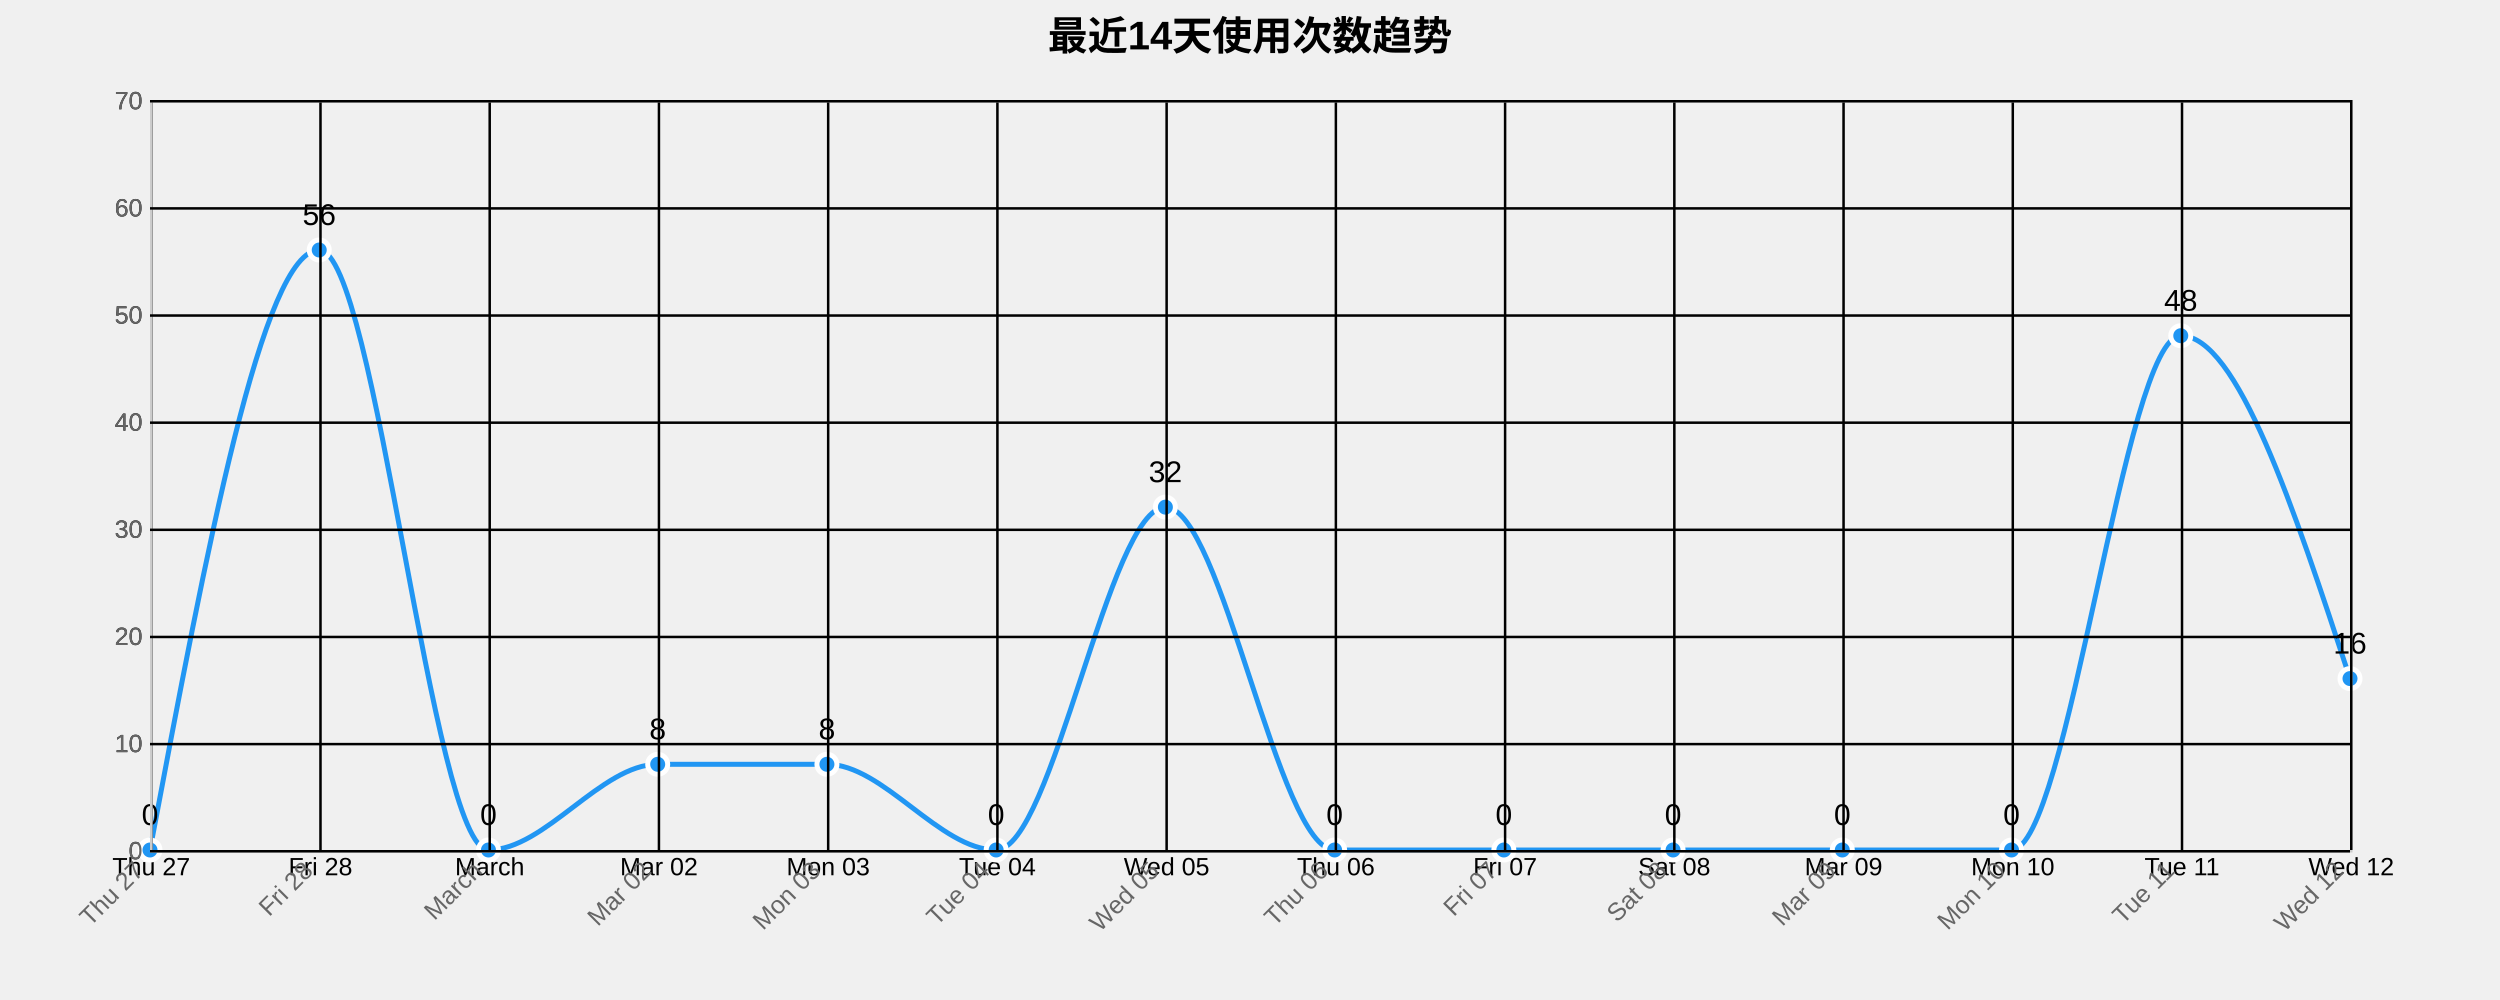
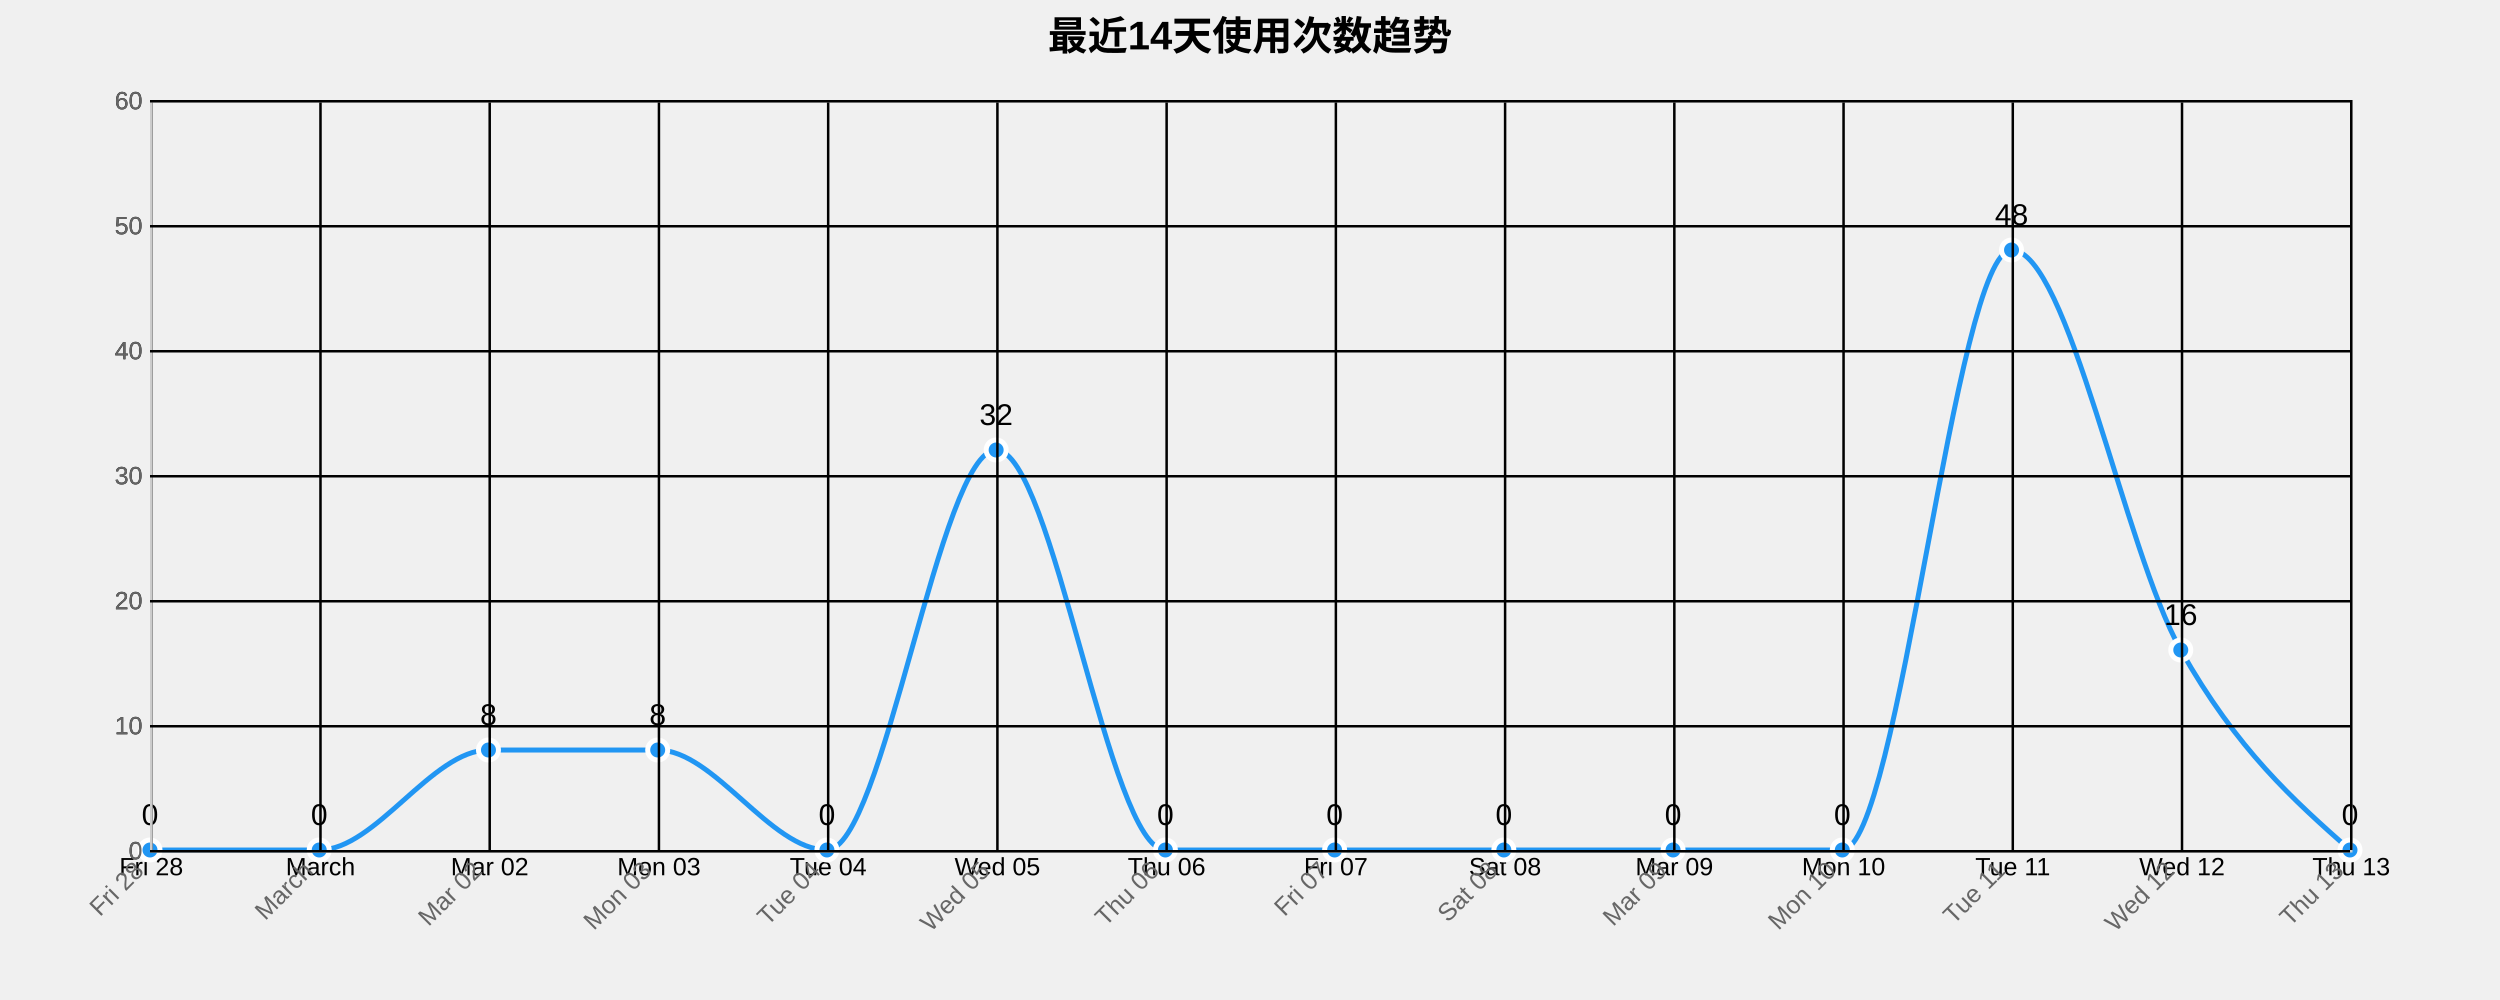
<svg xmlns="http://www.w3.org/2000/svg" width="1000" height="400">
  <g transform="translate(60,40)">
    <text x="440" y="-20" text-anchor="middle" style="font-size: 16px; font-weight: bold;">最近14天使用次数趋势</text>
    <g class="grid" transform="translate(0,300)" fill="none" font-size="10" font-family="sans-serif" text-anchor="middle">
      <path class="domain" stroke="currentColor" d="M0.5,-300V0.5H880.5V-300" />
      <g class="tick" opacity="1" transform="translate(0.5,0)">
        <line stroke="currentColor" y2="-300" />
-         <text fill="currentColor" y="3" dy="0.71em">Thu 27</text>
+         <text fill="currentColor" y="3" dy="0.71em">Fri 28</text>
      </g>
      <g class="tick" opacity="1" transform="translate(68.19231,0)">
        <line stroke="currentColor" y2="-300" />
-         <text fill="currentColor" y="3" dy="0.71em">Fri 28</text>
+         <text fill="currentColor" y="3" dy="0.71em">March</text>
      </g>
      <g class="tick" opacity="1" transform="translate(135.8846,0)">
        <line stroke="currentColor" y2="-300" />
-         <text fill="currentColor" y="3" dy="0.71em">March</text>
+         <text fill="currentColor" y="3" dy="0.71em">Mar 02</text>
      </g>
      <g class="tick" opacity="1" transform="translate(203.5769,0)">
        <line stroke="currentColor" y2="-300" />
-         <text fill="currentColor" y="3" dy="0.71em">Mar 02</text>
+         <text fill="currentColor" y="3" dy="0.71em">Mon 03</text>
      </g>
      <g class="tick" opacity="1" transform="translate(271.2692,0)">
        <line stroke="currentColor" y2="-300" />
-         <text fill="currentColor" y="3" dy="0.71em">Mon 03</text>
+         <text fill="currentColor" y="3" dy="0.71em">Tue 04</text>
      </g>
      <g class="tick" opacity="1" transform="translate(338.9615,0)">
        <line stroke="currentColor" y2="-300" />
-         <text fill="currentColor" y="3" dy="0.71em">Tue 04</text>
+         <text fill="currentColor" y="3" dy="0.71em">Wed 05</text>
      </g>
      <g class="tick" opacity="1" transform="translate(406.6538,0)">
        <line stroke="currentColor" y2="-300" />
-         <text fill="currentColor" y="3" dy="0.71em">Wed 05</text>
+         <text fill="currentColor" y="3" dy="0.71em">Thu 06</text>
      </g>
      <g class="tick" opacity="1" transform="translate(474.3462,0)">
        <line stroke="currentColor" y2="-300" />
-         <text fill="currentColor" y="3" dy="0.71em">Thu 06</text>
+         <text fill="currentColor" y="3" dy="0.71em">Fri 07</text>
      </g>
      <g class="tick" opacity="1" transform="translate(542.0385,0)">
        <line stroke="currentColor" y2="-300" />
-         <text fill="currentColor" y="3" dy="0.71em">Fri 07</text>
+         <text fill="currentColor" y="3" dy="0.71em">Sat 08</text>
      </g>
      <g class="tick" opacity="1" transform="translate(609.7308,0)">
        <line stroke="currentColor" y2="-300" />
-         <text fill="currentColor" y="3" dy="0.71em">Sat 08</text>
+         <text fill="currentColor" y="3" dy="0.71em">Mar 09</text>
      </g>
      <g class="tick" opacity="1" transform="translate(677.4231,0)">
        <line stroke="currentColor" y2="-300" />
-         <text fill="currentColor" y="3" dy="0.71em">Mar 09</text>
+         <text fill="currentColor" y="3" dy="0.71em">Mon 10</text>
      </g>
      <g class="tick" opacity="1" transform="translate(745.1154,0)">
        <line stroke="currentColor" y2="-300" />
-         <text fill="currentColor" y="3" dy="0.71em">Mon 10</text>
+         <text fill="currentColor" y="3" dy="0.71em">Tue 11</text>
      </g>
      <g class="tick" opacity="1" transform="translate(812.8077,0)">
        <line stroke="currentColor" y2="-300" />
-         <text fill="currentColor" y="3" dy="0.71em">Tue 11</text>
+         <text fill="currentColor" y="3" dy="0.71em">Wed 12</text>
      </g>
      <g class="tick" opacity="1" transform="translate(880.5,0)">
        <line stroke="currentColor" y2="-300" />
-         <text fill="currentColor" y="3" dy="0.71em">Wed 12</text>
+         <text fill="currentColor" y="3" dy="0.71em">Thu 13</text>
      </g>
    </g>
    <g class="grid" fill="none" font-size="10" font-family="sans-serif" text-anchor="end">
      <path class="domain" stroke="currentColor" d="M880,300.5H0.5V0.5H880" />
      <g class="tick" opacity="1" transform="translate(0,300.5)">
        <line stroke="currentColor" x2="880" />
        <text fill="currentColor" x="-3" dy="0.32em">0</text>
      </g>
-       <g class="tick" opacity="1" transform="translate(0,257.6429)">
+       <g class="tick" opacity="1" transform="translate(0,250.5)">
        <line stroke="currentColor" x2="880" />
        <text fill="currentColor" x="-3" dy="0.32em">10</text>
      </g>
-       <g class="tick" opacity="1" transform="translate(0,214.7857)">
+       <g class="tick" opacity="1" transform="translate(0,200.5)">
        <line stroke="currentColor" x2="880" />
        <text fill="currentColor" x="-3" dy="0.32em">20</text>
      </g>
-       <g class="tick" opacity="1" transform="translate(0,171.9286)">
+       <g class="tick" opacity="1" transform="translate(0,150.5)">
        <line stroke="currentColor" x2="880" />
        <text fill="currentColor" x="-3" dy="0.32em">30</text>
      </g>
-       <g class="tick" opacity="1" transform="translate(0,129.0714)">
+       <g class="tick" opacity="1" transform="translate(0,100.5)">
        <line stroke="currentColor" x2="880" />
        <text fill="currentColor" x="-3" dy="0.32em">40</text>
      </g>
-       <g class="tick" opacity="1" transform="translate(0,86.21429)">
+       <g class="tick" opacity="1" transform="translate(0,50.5)">
        <line stroke="currentColor" x2="880" />
        <text fill="currentColor" x="-3" dy="0.32em">50</text>
      </g>
-       <g class="tick" opacity="1" transform="translate(0,43.35714)">
+       <g class="tick" opacity="1" transform="translate(0,0.5)">
        <line stroke="currentColor" x2="880" />
        <text fill="currentColor" x="-3" dy="0.32em">60</text>
      </g>
-       <g class="tick" opacity="1" transform="translate(0,0.5)">
-         <line stroke="currentColor" x2="880" />
-         <text fill="currentColor" x="-3" dy="0.32em">70</text>
-       </g>
-     </g>
-     <path class="area" d="M0,300C22.564,180,45.128,60,67.692,60C90.256,60,112.821,300,135.385,300C157.949,300,180.513,265.714,203.077,265.714C225.641,265.714,248.205,265.714,270.769,265.714C293.333,265.714,315.897,300,338.462,300C361.026,300,383.59,162.857,406.154,162.857C428.718,162.857,451.282,300,473.846,300C496.41,300,518.974,300,541.538,300C564.103,300,586.667,300,609.231,300C631.795,300,654.359,300,676.923,300C699.487,300,722.051,300,744.615,300C767.179,300,789.744,94.286,812.308,94.286C834.872,94.286,857.436,162.857,880,231.429L880,300C857.436,300,834.872,300,812.308,300C789.744,300,767.179,300,744.615,300C722.051,300,699.487,300,676.923,300C654.359,300,631.795,300,609.231,300C586.667,300,564.103,300,541.538,300C518.974,300,496.41,300,473.846,300C451.282,300,428.718,300,406.154,300C383.59,300,361.026,300,338.462,300C315.897,300,293.333,300,270.769,300C248.205,300,225.641,300,203.077,300C180.513,300,157.949,300,135.385,300C112.821,300,90.256,300,67.692,300C45.128,300,22.564,300,0,300Z" style="fill: url(#area-gradient); opacity: 0.3;" />
-     <path class="line" d="M0,300C22.564,180,45.128,60,67.692,60C90.256,60,112.821,300,135.385,300C157.949,300,180.513,265.714,203.077,265.714C225.641,265.714,248.205,265.714,270.769,265.714C293.333,265.714,315.897,300,338.462,300C361.026,300,383.59,162.857,406.154,162.857C428.718,162.857,451.282,300,473.846,300C496.41,300,518.974,300,541.538,300C564.103,300,586.667,300,609.231,300C631.795,300,654.359,300,676.923,300C699.487,300,722.051,300,744.615,300C767.179,300,789.744,94.286,812.308,94.286C834.872,94.286,857.436,162.857,880,231.429" style="fill: none; stroke: #2196F3; stroke-width: 2px;" />
+     </g>
+     <path class="area" d="M0,300C22.564,300,45.128,300,67.692,300C90.256,300,112.821,260,135.385,260C157.949,260,180.513,260,203.077,260C225.641,260,248.205,300,270.769,300C293.333,300,315.897,140,338.462,140C361.026,140,383.59,300,406.154,300C428.718,300,451.282,300,473.846,300C496.41,300,518.974,300,541.538,300C564.103,300,586.667,300,609.231,300C631.795,300,654.359,300,676.923,300C699.487,300,722.051,60,744.615,60C767.179,60,789.744,180,812.308,220C834.872,260,857.436,280,880,300L880,300C857.436,300,834.872,300,812.308,300C789.744,300,767.179,300,744.615,300C722.051,300,699.487,300,676.923,300C654.359,300,631.795,300,609.231,300C586.667,300,564.103,300,541.538,300C518.974,300,496.41,300,473.846,300C451.282,300,428.718,300,406.154,300C383.59,300,361.026,300,338.462,300C315.897,300,293.333,300,270.769,300C248.205,300,225.641,300,203.077,300C180.513,300,157.949,300,135.385,300C112.821,300,90.256,300,67.692,300C45.128,300,22.564,300,0,300Z" style="fill: url(#area-gradient); opacity: 0.3;" />
+     <path class="line" d="M0,300C22.564,300,45.128,300,67.692,300C90.256,300,112.821,260,135.385,260C157.949,260,180.513,260,203.077,260C225.641,260,248.205,300,270.769,300C293.333,300,315.897,140,338.462,140C361.026,140,383.59,300,406.154,300C428.718,300,451.282,300,473.846,300C496.41,300,518.974,300,541.538,300C564.103,300,586.667,300,609.231,300C631.795,300,654.359,300,676.923,300C699.487,300,722.051,60,744.615,60C767.179,60,789.744,180,812.308,220C834.872,260,857.436,280,880,300" style="fill: none; stroke: #2196F3; stroke-width: 2px;" />
    <circle class="dot" cx="0" cy="300" r="4" style="fill: #2196F3; stroke: #fff; stroke-width: 2px;" />
-     <circle class="dot" cx="67.692" cy="60" r="4" style="fill: #2196F3; stroke: #fff; stroke-width: 2px;" />
-     <circle class="dot" cx="135.385" cy="300" r="4" style="fill: #2196F3; stroke: #fff; stroke-width: 2px;" />
-     <circle class="dot" cx="203.077" cy="265.714" r="4" style="fill: #2196F3; stroke: #fff; stroke-width: 2px;" />
-     <circle class="dot" cx="270.769" cy="265.714" r="4" style="fill: #2196F3; stroke: #fff; stroke-width: 2px;" />
-     <circle class="dot" cx="338.462" cy="300" r="4" style="fill: #2196F3; stroke: #fff; stroke-width: 2px;" />
-     <circle class="dot" cx="406.154" cy="162.857" r="4" style="fill: #2196F3; stroke: #fff; stroke-width: 2px;" />
+     <circle class="dot" cx="67.692" cy="300" r="4" style="fill: #2196F3; stroke: #fff; stroke-width: 2px;" />
+     <circle class="dot" cx="135.385" cy="260" r="4" style="fill: #2196F3; stroke: #fff; stroke-width: 2px;" />
+     <circle class="dot" cx="203.077" cy="260" r="4" style="fill: #2196F3; stroke: #fff; stroke-width: 2px;" />
+     <circle class="dot" cx="270.769" cy="300" r="4" style="fill: #2196F3; stroke: #fff; stroke-width: 2px;" />
+     <circle class="dot" cx="338.462" cy="140" r="4" style="fill: #2196F3; stroke: #fff; stroke-width: 2px;" />
+     <circle class="dot" cx="406.154" cy="300" r="4" style="fill: #2196F3; stroke: #fff; stroke-width: 2px;" />
    <circle class="dot" cx="473.846" cy="300" r="4" style="fill: #2196F3; stroke: #fff; stroke-width: 2px;" />
    <circle class="dot" cx="541.538" cy="300" r="4" style="fill: #2196F3; stroke: #fff; stroke-width: 2px;" />
    <circle class="dot" cx="609.231" cy="300" r="4" style="fill: #2196F3; stroke: #fff; stroke-width: 2px;" />
    <circle class="dot" cx="676.923" cy="300" r="4" style="fill: #2196F3; stroke: #fff; stroke-width: 2px;" />
-     <circle class="dot" cx="744.615" cy="300" r="4" style="fill: #2196F3; stroke: #fff; stroke-width: 2px;" />
-     <circle class="dot" cx="812.308" cy="94.286" r="4" style="fill: #2196F3; stroke: #fff; stroke-width: 2px;" />
-     <circle class="dot" cx="880" cy="231.429" r="4" style="fill: #2196F3; stroke: #fff; stroke-width: 2px;" />
+     <circle class="dot" cx="744.615" cy="60" r="4" style="fill: #2196F3; stroke: #fff; stroke-width: 2px;" />
+     <circle class="dot" cx="812.308" cy="220" r="4" style="fill: #2196F3; stroke: #fff; stroke-width: 2px;" />
+     <circle class="dot" cx="880" cy="300" r="4" style="fill: #2196F3; stroke: #fff; stroke-width: 2px;" />
    <text class="label" x="0" y="290" text-anchor="middle" style="font-size: 12px;">0</text>
-     <text class="label" x="67.692" y="50" text-anchor="middle" style="font-size: 12px;">56</text>
-     <text class="label" x="135.385" y="290" text-anchor="middle" style="font-size: 12px;">0</text>
-     <text class="label" x="203.077" y="255.714" text-anchor="middle" style="font-size: 12px;">8</text>
-     <text class="label" x="270.769" y="255.714" text-anchor="middle" style="font-size: 12px;">8</text>
-     <text class="label" x="338.462" y="290" text-anchor="middle" style="font-size: 12px;">0</text>
-     <text class="label" x="406.154" y="152.857" text-anchor="middle" style="font-size: 12px;">32</text>
+     <text class="label" x="67.692" y="290" text-anchor="middle" style="font-size: 12px;">0</text>
+     <text class="label" x="135.385" y="250" text-anchor="middle" style="font-size: 12px;">8</text>
+     <text class="label" x="203.077" y="250" text-anchor="middle" style="font-size: 12px;">8</text>
+     <text class="label" x="270.769" y="290" text-anchor="middle" style="font-size: 12px;">0</text>
+     <text class="label" x="338.462" y="130" text-anchor="middle" style="font-size: 12px;">32</text>
+     <text class="label" x="406.154" y="290" text-anchor="middle" style="font-size: 12px;">0</text>
    <text class="label" x="473.846" y="290" text-anchor="middle" style="font-size: 12px;">0</text>
    <text class="label" x="541.538" y="290" text-anchor="middle" style="font-size: 12px;">0</text>
    <text class="label" x="609.231" y="290" text-anchor="middle" style="font-size: 12px;">0</text>
    <text class="label" x="676.923" y="290" text-anchor="middle" style="font-size: 12px;">0</text>
-     <text class="label" x="744.615" y="290" text-anchor="middle" style="font-size: 12px;">0</text>
-     <text class="label" x="812.308" y="84.286" text-anchor="middle" style="font-size: 12px;">48</text>
-     <text class="label" x="880" y="221.429" text-anchor="middle" style="font-size: 12px;">16</text>
+     <text class="label" x="744.615" y="50" text-anchor="middle" style="font-size: 12px;">48</text>
+     <text class="label" x="812.308" y="210" text-anchor="middle" style="font-size: 12px;">16</text>
+     <text class="label" x="880" y="290" text-anchor="middle" style="font-size: 12px;">0</text>
    <g class="x-axis" transform="translate(0,300)" fill="none" font-size="10" font-family="sans-serif" text-anchor="middle">
      <path class="domain" stroke="currentColor" d="M0.5,-300V0.5H880.5V-300" />
      <g class="tick" opacity="1" transform="translate(0.5,0)">
        <line stroke="currentColor" y2="-300" />
-         <text fill="currentColor" y="3" dy=".15em" style="text-anchor: end;" dx="-.8em" transform="rotate(-45)">Thu 27</text>
+         <text fill="currentColor" y="3" dy=".15em" style="text-anchor: end;" dx="-.8em" transform="rotate(-45)">Fri 28</text>
      </g>
      <g class="tick" opacity="1" transform="translate(68.19231,0)">
        <line stroke="currentColor" y2="-300" />
-         <text fill="currentColor" y="3" dy=".15em" style="text-anchor: end;" dx="-.8em" transform="rotate(-45)">Fri 28</text>
+         <text fill="currentColor" y="3" dy=".15em" style="text-anchor: end;" dx="-.8em" transform="rotate(-45)">March</text>
      </g>
      <g class="tick" opacity="1" transform="translate(135.8846,0)">
        <line stroke="currentColor" y2="-300" />
-         <text fill="currentColor" y="3" dy=".15em" style="text-anchor: end;" dx="-.8em" transform="rotate(-45)">March</text>
+         <text fill="currentColor" y="3" dy=".15em" style="text-anchor: end;" dx="-.8em" transform="rotate(-45)">Mar 02</text>
      </g>
      <g class="tick" opacity="1" transform="translate(203.5769,0)">
        <line stroke="currentColor" y2="-300" />
-         <text fill="currentColor" y="3" dy=".15em" style="text-anchor: end;" dx="-.8em" transform="rotate(-45)">Mar 02</text>
+         <text fill="currentColor" y="3" dy=".15em" style="text-anchor: end;" dx="-.8em" transform="rotate(-45)">Mon 03</text>
      </g>
      <g class="tick" opacity="1" transform="translate(271.2692,0)">
        <line stroke="currentColor" y2="-300" />
-         <text fill="currentColor" y="3" dy=".15em" style="text-anchor: end;" dx="-.8em" transform="rotate(-45)">Mon 03</text>
+         <text fill="currentColor" y="3" dy=".15em" style="text-anchor: end;" dx="-.8em" transform="rotate(-45)">Tue 04</text>
      </g>
      <g class="tick" opacity="1" transform="translate(338.9615,0)">
        <line stroke="currentColor" y2="-300" />
-         <text fill="currentColor" y="3" dy=".15em" style="text-anchor: end;" dx="-.8em" transform="rotate(-45)">Tue 04</text>
+         <text fill="currentColor" y="3" dy=".15em" style="text-anchor: end;" dx="-.8em" transform="rotate(-45)">Wed 05</text>
      </g>
      <g class="tick" opacity="1" transform="translate(406.6538,0)">
        <line stroke="currentColor" y2="-300" />
-         <text fill="currentColor" y="3" dy=".15em" style="text-anchor: end;" dx="-.8em" transform="rotate(-45)">Wed 05</text>
+         <text fill="currentColor" y="3" dy=".15em" style="text-anchor: end;" dx="-.8em" transform="rotate(-45)">Thu 06</text>
      </g>
      <g class="tick" opacity="1" transform="translate(474.3462,0)">
        <line stroke="currentColor" y2="-300" />
-         <text fill="currentColor" y="3" dy=".15em" style="text-anchor: end;" dx="-.8em" transform="rotate(-45)">Thu 06</text>
+         <text fill="currentColor" y="3" dy=".15em" style="text-anchor: end;" dx="-.8em" transform="rotate(-45)">Fri 07</text>
      </g>
      <g class="tick" opacity="1" transform="translate(542.0385,0)">
        <line stroke="currentColor" y2="-300" />
-         <text fill="currentColor" y="3" dy=".15em" style="text-anchor: end;" dx="-.8em" transform="rotate(-45)">Fri 07</text>
+         <text fill="currentColor" y="3" dy=".15em" style="text-anchor: end;" dx="-.8em" transform="rotate(-45)">Sat 08</text>
      </g>
      <g class="tick" opacity="1" transform="translate(609.7308,0)">
        <line stroke="currentColor" y2="-300" />
-         <text fill="currentColor" y="3" dy=".15em" style="text-anchor: end;" dx="-.8em" transform="rotate(-45)">Sat 08</text>
+         <text fill="currentColor" y="3" dy=".15em" style="text-anchor: end;" dx="-.8em" transform="rotate(-45)">Mar 09</text>
      </g>
      <g class="tick" opacity="1" transform="translate(677.4231,0)">
        <line stroke="currentColor" y2="-300" />
-         <text fill="currentColor" y="3" dy=".15em" style="text-anchor: end;" dx="-.8em" transform="rotate(-45)">Mar 09</text>
+         <text fill="currentColor" y="3" dy=".15em" style="text-anchor: end;" dx="-.8em" transform="rotate(-45)">Mon 10</text>
      </g>
      <g class="tick" opacity="1" transform="translate(745.1154,0)">
        <line stroke="currentColor" y2="-300" />
-         <text fill="currentColor" y="3" dy=".15em" style="text-anchor: end;" dx="-.8em" transform="rotate(-45)">Mon 10</text>
+         <text fill="currentColor" y="3" dy=".15em" style="text-anchor: end;" dx="-.8em" transform="rotate(-45)">Tue 11</text>
      </g>
      <g class="tick" opacity="1" transform="translate(812.8077,0)">
        <line stroke="currentColor" y2="-300" />
-         <text fill="currentColor" y="3" dy=".15em" style="text-anchor: end;" dx="-.8em" transform="rotate(-45)">Tue 11</text>
+         <text fill="currentColor" y="3" dy=".15em" style="text-anchor: end;" dx="-.8em" transform="rotate(-45)">Wed 12</text>
      </g>
      <g class="tick" opacity="1" transform="translate(880.5,0)">
        <line stroke="currentColor" y2="-300" />
-         <text fill="currentColor" y="3" dy=".15em" style="text-anchor: end;" dx="-.8em" transform="rotate(-45)">Wed 12</text>
+         <text fill="currentColor" y="3" dy=".15em" style="text-anchor: end;" dx="-.8em" transform="rotate(-45)">Thu 13</text>
      </g>
    </g>
    <g class="y-axis" fill="none" font-size="10" font-family="sans-serif" text-anchor="end">
      <path class="domain" stroke="currentColor" d="M880,300.5H0.5V0.5H880" />
      <g class="tick" opacity="1" transform="translate(0,300.5)">
        <line stroke="currentColor" x2="880" />
        <text fill="currentColor" x="-3" dy="0.32em">0</text>
      </g>
-       <g class="tick" opacity="1" transform="translate(0,257.6429)">
+       <g class="tick" opacity="1" transform="translate(0,250.5)">
        <line stroke="currentColor" x2="880" />
        <text fill="currentColor" x="-3" dy="0.32em">10</text>
      </g>
-       <g class="tick" opacity="1" transform="translate(0,214.7857)">
+       <g class="tick" opacity="1" transform="translate(0,200.5)">
        <line stroke="currentColor" x2="880" />
        <text fill="currentColor" x="-3" dy="0.32em">20</text>
      </g>
-       <g class="tick" opacity="1" transform="translate(0,171.9286)">
+       <g class="tick" opacity="1" transform="translate(0,150.5)">
        <line stroke="currentColor" x2="880" />
        <text fill="currentColor" x="-3" dy="0.32em">30</text>
      </g>
-       <g class="tick" opacity="1" transform="translate(0,129.0714)">
+       <g class="tick" opacity="1" transform="translate(0,100.5)">
        <line stroke="currentColor" x2="880" />
        <text fill="currentColor" x="-3" dy="0.32em">40</text>
      </g>
-       <g class="tick" opacity="1" transform="translate(0,86.21429)">
+       <g class="tick" opacity="1" transform="translate(0,50.5)">
        <line stroke="currentColor" x2="880" />
        <text fill="currentColor" x="-3" dy="0.32em">50</text>
      </g>
-       <g class="tick" opacity="1" transform="translate(0,43.35714)">
+       <g class="tick" opacity="1" transform="translate(0,0.5)">
        <line stroke="currentColor" x2="880" />
        <text fill="currentColor" x="-3" dy="0.32em">60</text>
-       </g>
-       <g class="tick" opacity="1" transform="translate(0,0.5)">
-         <line stroke="currentColor" x2="880" />
-         <text fill="currentColor" x="-3" dy="0.32em">70</text>
      </g>
    </g>
    <style>
    .grid line {
      stroke: #e0e0e0;
      stroke-opacity: 0.7;
      shape-rendering: crispEdges;
    }
    .grid path {
      stroke-width: 0;
    }
    .dot:hover {
      r: 6;
    }
    text {
      font-family: Arial, sans-serif;
    }
    .x-axis path, .y-axis path {
      stroke: #ccc;
    }
    .x-axis text, .y-axis text {
      fill: #666;
    }
  </style>
  </g>
</svg>
